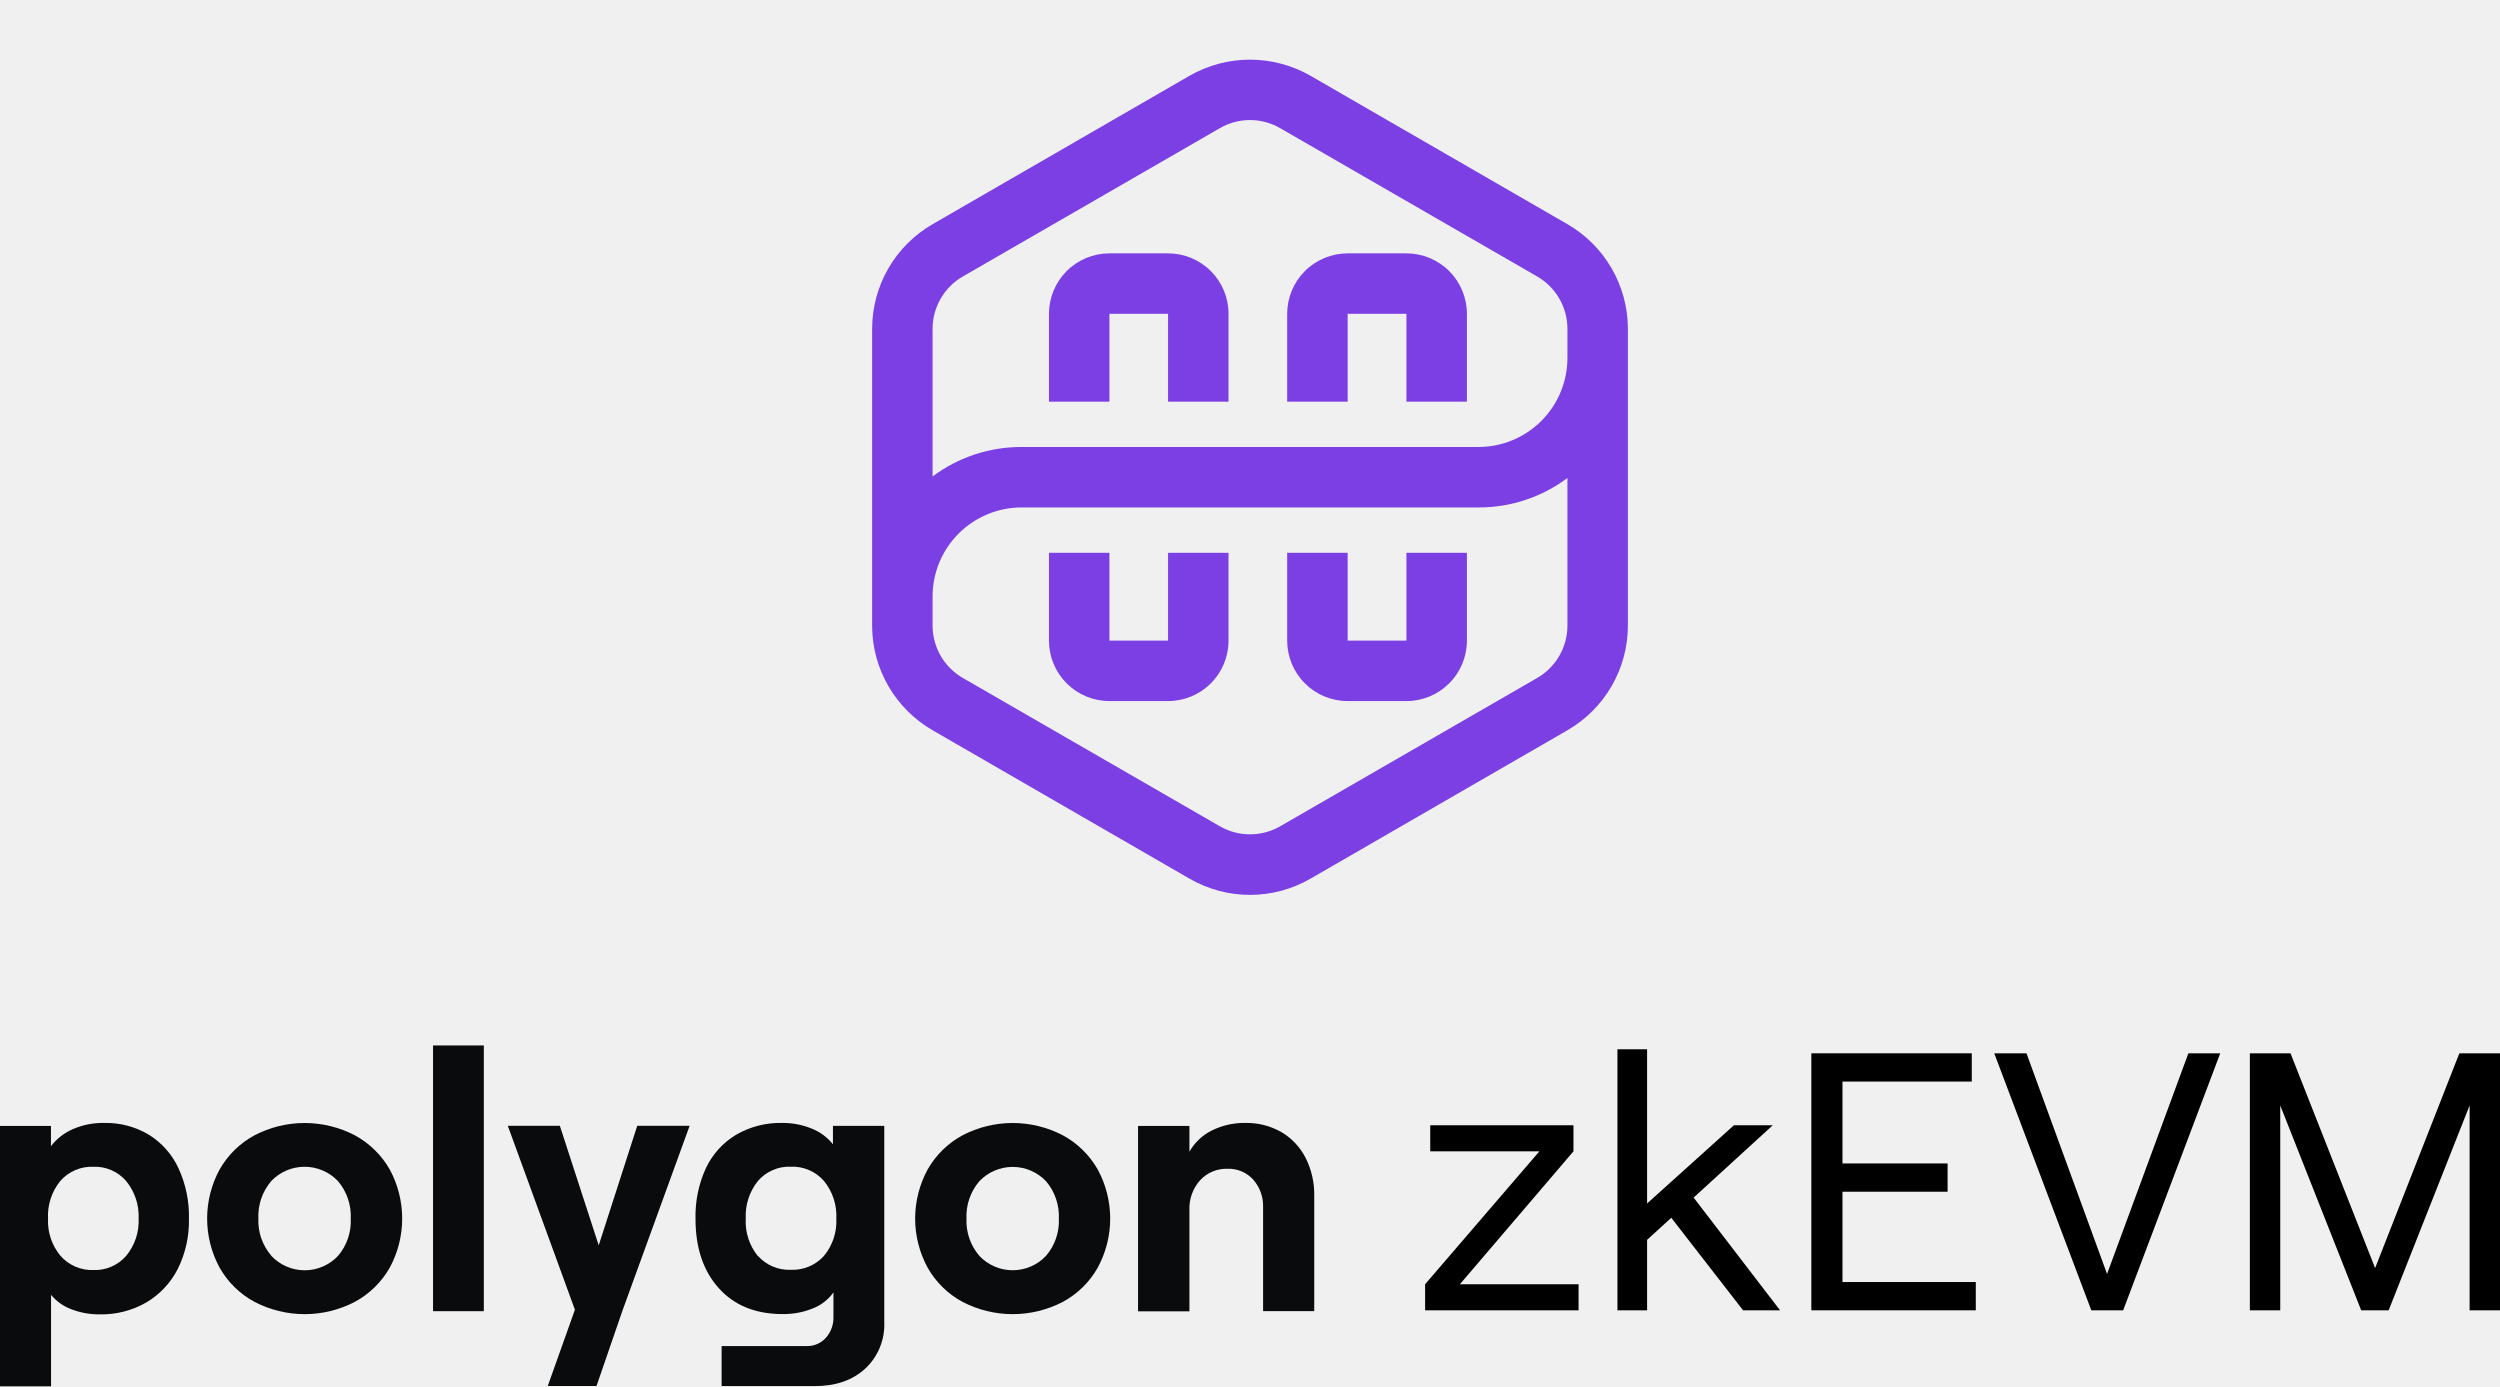
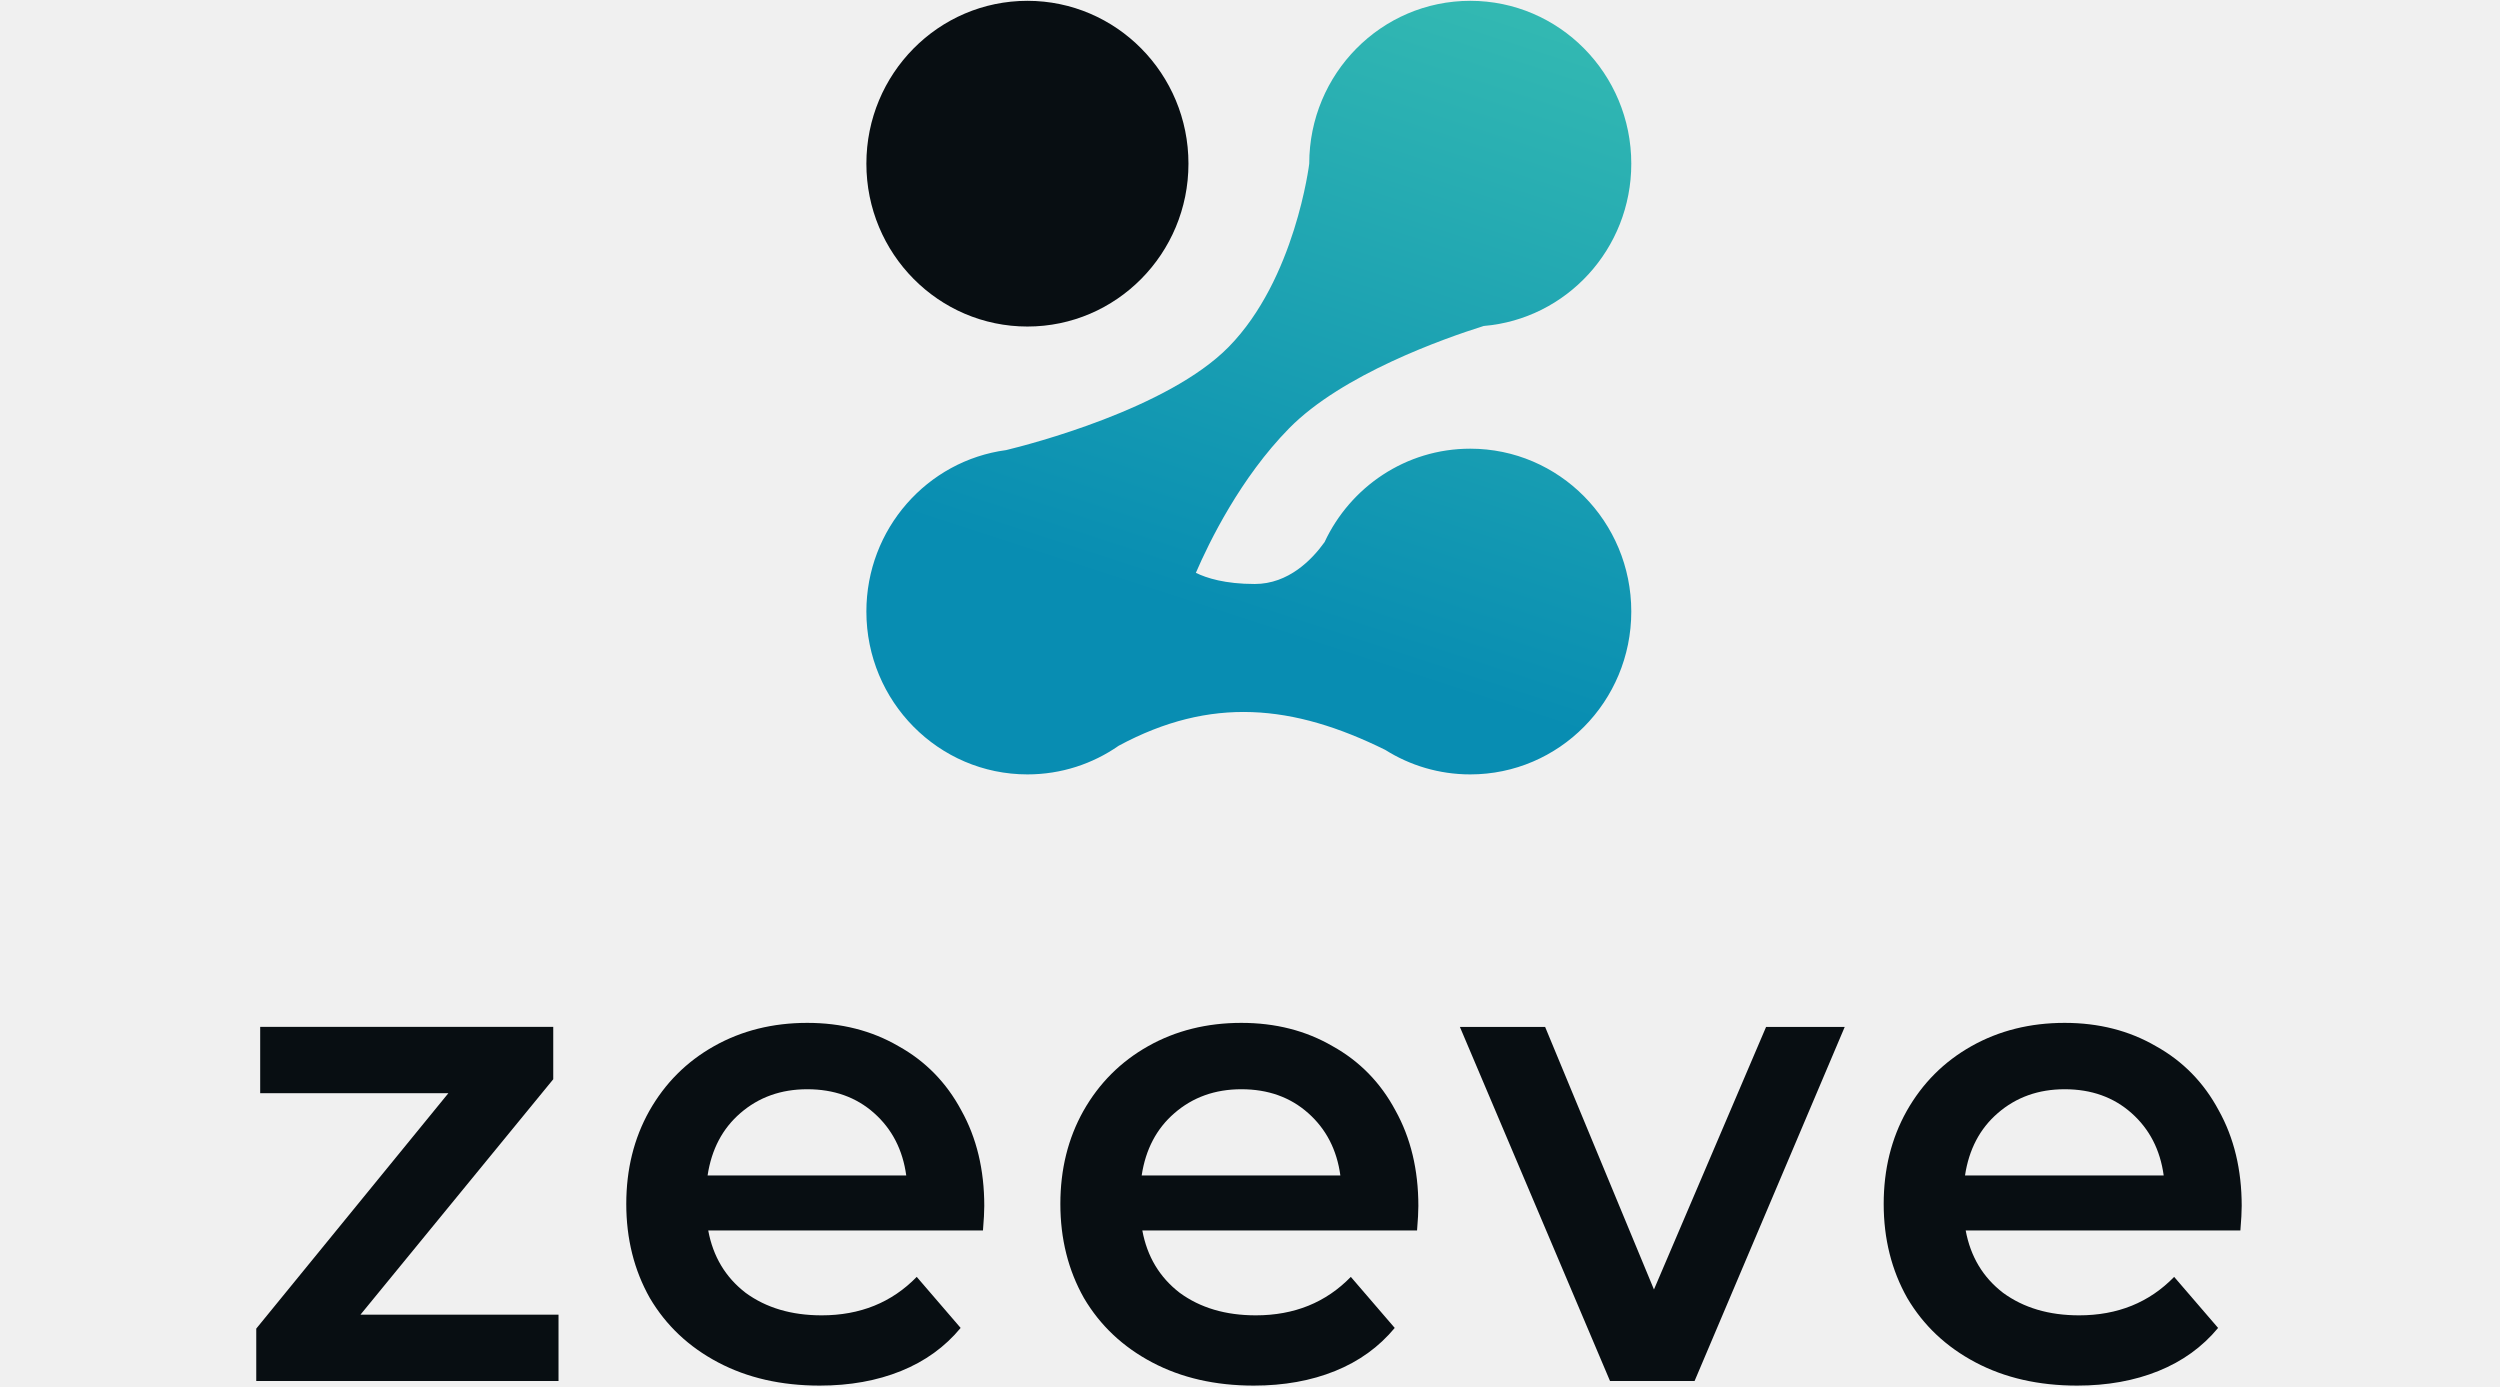
- <svg xmlns="http://www.w3.org/2000/svg" viewBox="0 0 220 122" fill="none">
-   <path d="M137.934 19.729L115.321 6.666C113.701 5.738 111.867 5.25 110 5.25C108.134 5.25 106.299 5.738 104.68 6.666L82.067 19.729C80.449 20.663 79.106 22.006 78.172 23.625C77.238 25.243 76.746 27.078 76.747 28.947V55.124C76.76 56.979 77.258 58.798 78.192 60.401C79.125 62.004 80.461 63.335 82.067 64.262L104.68 77.324C106.298 78.258 108.133 78.75 110 78.75C111.868 78.75 113.703 78.258 115.321 77.324L137.934 64.262C139.552 63.328 140.895 61.984 141.829 60.366C142.763 58.748 143.255 56.913 143.254 55.044V28.867C143.241 27.012 142.743 25.193 141.809 23.59C140.876 21.987 139.54 20.656 137.934 19.729ZM82.067 28.947C82.066 28.011 82.311 27.092 82.778 26.282C83.245 25.471 83.918 24.799 84.728 24.331L107.34 11.282C108.148 10.812 109.066 10.564 110 10.564C110.935 10.564 111.853 10.812 112.661 11.282L135.273 24.331C136.072 24.792 136.737 25.452 137.203 26.247C137.669 27.042 137.921 27.945 137.934 28.867V31.527C137.927 33.598 137.1 35.582 135.634 37.045C134.169 38.508 132.183 39.332 130.112 39.335H89.888C87.069 39.328 84.324 40.239 82.067 41.929V28.947ZM137.934 55.044C137.935 55.98 137.69 56.899 137.223 57.709C136.756 58.519 136.083 59.192 135.273 59.66L112.661 72.709C111.852 73.176 110.934 73.421 110 73.421C109.066 73.421 108.149 73.176 107.34 72.709L84.728 59.66C83.929 59.199 83.264 58.539 82.798 57.744C82.332 56.949 82.08 56.046 82.067 55.124V52.464C82.074 50.393 82.901 48.409 84.367 46.946C85.832 45.483 87.817 44.659 89.888 44.656H130.112C132.932 44.662 135.677 43.752 137.934 42.062V55.044Z" fill="#7B3FE4" />
-   <path d="M97.629 27.616H102.79V35.345H108.111V27.616C108.111 26.205 107.551 24.852 106.553 23.854C105.555 22.857 104.202 22.296 102.79 22.296H97.629C96.218 22.296 94.865 22.857 93.867 23.854C92.869 24.852 92.309 26.205 92.309 27.616V35.345H97.629V27.616Z" fill="#7B3FE4" />
-   <path d="M102.79 56.374H97.629V48.645H92.309V56.374C92.309 57.785 92.869 59.138 93.867 60.136C94.865 61.134 96.218 61.694 97.629 61.694H102.79C104.202 61.694 105.555 61.134 106.553 60.136C107.551 59.138 108.111 57.785 108.111 56.374V48.645H102.79V56.374Z" fill="#7B3FE4" />
-   <path d="M118.593 27.616H123.767V35.345H129.088V27.616C129.088 26.205 128.527 24.852 127.529 23.854C126.531 22.857 125.178 22.296 123.767 22.296H118.593C117.182 22.296 115.828 22.857 114.83 23.854C113.833 24.852 113.272 26.205 113.272 27.616V35.345H118.593V27.616Z" fill="#7B3FE4" />
-   <path d="M123.767 56.374H118.593V48.645H113.272V56.374C113.272 57.785 113.833 59.138 114.83 60.136C115.828 61.134 117.182 61.694 118.593 61.694H123.767C125.178 61.694 126.531 61.134 127.529 60.136C128.527 59.138 129.088 57.785 129.088 56.374V48.645H123.767V56.374Z" fill="#7B3FE4" />
-   <path d="M0 99.081H4.485V100.862C4.994 100.204 5.66 99.687 6.422 99.356C7.288 98.985 8.222 98.802 9.163 98.818C10.55 98.787 11.916 99.147 13.107 99.858C14.241 100.566 15.145 101.589 15.707 102.804C16.349 104.198 16.664 105.721 16.628 107.255C16.66 108.785 16.322 110.3 15.643 111.67C15.019 112.893 14.061 113.913 12.881 114.612C11.636 115.329 10.22 115.693 8.784 115.664C7.925 115.674 7.071 115.521 6.269 115.211C5.578 114.952 4.965 114.516 4.493 113.948V122H0V99.081ZM5.324 110.517C5.687 110.927 6.135 111.252 6.638 111.468C7.141 111.683 7.685 111.784 8.231 111.763C8.772 111.783 9.31 111.681 9.807 111.465C10.303 111.25 10.746 110.926 11.101 110.517C11.863 109.598 12.255 108.428 12.199 107.235C12.253 106.029 11.857 104.846 11.089 103.917C10.733 103.509 10.291 103.185 9.794 102.97C9.297 102.756 8.759 102.654 8.219 102.675C7.673 102.653 7.129 102.753 6.626 102.968C6.123 103.183 5.675 103.507 5.312 103.917C4.552 104.85 4.165 106.032 4.226 107.235C4.171 108.428 4.563 109.598 5.324 110.517Z" fill="#0A0B0D" />
-   <path d="M22.39 114.561C21.106 113.868 20.044 112.826 19.326 111.554C18.605 110.229 18.228 108.744 18.228 107.235C18.228 105.726 18.605 104.24 19.326 102.915C20.046 101.645 21.108 100.604 22.39 99.909C23.755 99.196 25.271 98.824 26.81 98.824C28.349 98.824 29.865 99.196 31.23 99.909C32.512 100.605 33.575 101.646 34.298 102.915C35.016 104.241 35.392 105.726 35.392 107.235C35.392 108.743 35.016 110.228 34.298 111.554C33.577 112.825 32.514 113.867 31.23 114.561C29.865 115.273 28.349 115.645 26.81 115.645C25.271 115.645 23.755 115.273 22.39 114.561ZM23.875 110.514C24.253 110.915 24.708 111.235 25.213 111.453C25.718 111.672 26.262 111.785 26.812 111.785C27.362 111.785 27.906 111.672 28.411 111.453C28.916 111.235 29.371 110.915 29.749 110.514C30.523 109.604 30.923 108.432 30.867 107.237C30.921 106.033 30.519 104.853 29.741 103.935C29.361 103.537 28.906 103.22 28.401 103.004C27.896 102.787 27.353 102.676 26.804 102.676C26.255 102.676 25.711 102.787 25.207 103.004C24.702 103.22 24.246 103.537 23.867 103.935C23.086 104.852 22.682 106.032 22.737 107.237C22.688 108.431 23.095 109.599 23.875 110.502V110.514Z" fill="#0A0B0D" />
-   <path d="M38.107 92H42.576V115.384H38.107V92Z" fill="#0A0B0D" />
-   <path d="M50.592 115.256L44.686 99.07H49.267L52.687 109.591L56.077 99.07H60.687L54.786 115.309L52.493 121.969H48.202L50.592 115.256Z" fill="#0A0B0D" />
-   <path d="M63.255 113.361C61.886 111.845 61.202 109.803 61.205 107.235C61.169 105.7 61.483 104.178 62.125 102.784C62.701 101.567 63.624 100.548 64.777 99.858C66.003 99.147 67.399 98.788 68.814 98.818C69.715 98.807 70.609 98.978 71.442 99.32C72.169 99.611 72.808 100.084 73.299 100.696V99.077H77.816V116.351C77.848 117.115 77.714 117.875 77.424 118.582C77.134 119.288 76.695 119.923 76.137 120.442C75.017 121.468 73.537 121.979 71.696 121.976H63.502V118.452H70.986C71.304 118.461 71.621 118.401 71.914 118.275C72.207 118.149 72.469 117.961 72.681 117.723C73.132 117.212 73.368 116.547 73.344 115.866V113.729C72.891 114.366 72.262 114.855 71.535 115.138C70.695 115.479 69.797 115.65 68.891 115.639C66.498 115.642 64.62 114.883 63.255 113.361ZM66.707 110.529C67.07 110.932 67.517 111.251 68.016 111.46C68.516 111.67 69.056 111.767 69.597 111.743C70.14 111.765 70.681 111.668 71.183 111.459C71.685 111.249 72.134 110.931 72.5 110.529C73.267 109.607 73.659 108.429 73.598 107.231C73.655 106.026 73.264 104.844 72.5 103.913C72.138 103.503 71.69 103.179 71.188 102.964C70.686 102.749 70.143 102.649 69.597 102.67C69.053 102.647 68.511 102.747 68.011 102.962C67.511 103.177 67.065 103.502 66.707 103.913C65.952 104.848 65.567 106.029 65.625 107.231C65.558 108.435 65.944 109.62 66.707 110.553V110.529Z" fill="#0A0B0D" />
-   <path d="M84.695 114.561C83.412 113.868 82.35 112.826 81.631 111.554C80.911 110.229 80.533 108.744 80.533 107.235C80.533 105.726 80.911 104.24 81.631 102.915C82.352 101.645 83.413 100.604 84.695 99.909C86.06 99.196 87.576 98.824 89.115 98.824C90.654 98.824 92.171 99.196 93.536 99.909C94.817 100.604 95.879 101.645 96.6 102.915C97.32 104.24 97.697 105.726 97.697 107.235C97.697 108.744 97.32 110.229 96.6 111.554C95.881 112.826 94.819 113.868 93.536 114.561C92.171 115.273 90.654 115.645 89.115 115.645C87.576 115.645 86.06 115.273 84.695 114.561ZM86.181 110.514C86.558 110.915 87.013 111.234 87.517 111.452C88.022 111.67 88.566 111.782 89.115 111.782C89.665 111.782 90.209 111.67 90.713 111.452C91.218 111.234 91.673 110.915 92.05 110.514C92.827 109.609 93.231 108.442 93.18 107.249C93.235 106.044 92.831 104.864 92.05 103.947C91.671 103.549 91.216 103.232 90.711 103.016C90.207 102.8 89.664 102.688 89.115 102.688C88.567 102.688 88.024 102.8 87.519 103.016C87.015 103.232 86.559 103.549 86.181 103.947C85.399 104.864 84.996 106.044 85.05 107.249C85 108.437 85.401 109.599 86.173 110.502L86.181 110.514Z" fill="#0A0B0D" />
-   <path d="M100.148 99.081H104.669V101.347C105.125 100.544 105.81 99.896 106.635 99.485C107.552 99.031 108.563 98.802 109.586 98.818C110.7 98.795 111.799 99.074 112.767 99.627C113.677 100.164 114.414 100.95 114.894 101.893C115.414 102.925 115.674 104.068 115.653 105.223V115.38H111.152V106.231C111.182 105.34 110.87 104.471 110.28 103.803C109.995 103.49 109.646 103.243 109.256 103.079C108.867 102.915 108.446 102.837 108.024 102.852C107.571 102.837 107.12 102.92 106.702 103.095C106.285 103.271 105.909 103.534 105.602 103.868C104.967 104.583 104.633 105.517 104.669 106.474V115.4H100.148V99.081Z" fill="#0A0B0D" />
-   <path d="M125.41 113.013L135.466 101.317H125.862V99.023H138.464V101.317L128.472 113.013H138.915V115.307H125.41V113.013Z" fill="black" />
-   <path d="M142.335 115.307V92.336H144.945V105.905L152.584 99.024H156.001L149.039 105.388L156.645 115.307H153.39L147.073 107.165L144.945 109.104V115.307H142.335Z" fill="black" />
-   <path d="M159.398 92.691H173.515V95.179H162.137V102.384H171.388V104.872H162.137V112.819H173.869V115.307H159.398V92.691Z" fill="black" />
-   <path d="M175.494 92.691H178.33L185.421 112.109L192.577 92.691H195.38L186.839 115.307H184.035L175.494 92.691Z" fill="black" />
-   <path d="M197.988 92.691H201.565L209.01 111.592L216.423 92.691H220V115.307H217.326V97.279L210.201 115.307H207.784L200.662 97.279V115.307H197.988V92.691Z" fill="black" />
+ <svg xmlns="http://www.w3.org/2000/svg" width="220" height="122" viewBox="0 0 734 512" fill="none">
+   <g clip-path="url(#clip0_904_87993)">
+     <path d="M111.629 485.532V510.021H0V490.67L70.951 403.729H1.453V379.24H109.681V398.581L38.494 485.51H111.629V485.532ZM268.865 445.371C268.865 447.493 268.704 450.508 268.381 454.426H166.921C168.697 464.058 173.303 471.732 180.718 477.446C188.305 482.997 197.667 485.772 208.805 485.772C223.01 485.772 234.708 481.037 243.92 471.568L260.138 490.419C254.327 497.439 246.987 502.74 238.109 506.331C229.23 509.922 219.223 511.718 208.084 511.718C193.88 511.718 181.375 508.867 170.548 503.142C159.733 497.428 151.339 489.516 145.366 479.394C139.555 469.108 136.65 457.517 136.65 444.619C136.65 431.886 139.469 420.458 145.13 410.336C150.941 400.05 158.926 392.05 169.106 386.337C179.275 380.623 190.737 377.76 203.489 377.76C216.08 377.76 227.294 380.612 237.141 386.337C247.148 391.887 254.896 399.811 260.385 410.086C266.046 420.229 268.865 431.984 268.865 445.371ZM203.489 402.27C193.804 402.27 185.571 405.209 178.792 411.086C172.173 416.8 168.138 424.474 166.685 434.106H240.046C238.754 424.637 234.794 416.964 228.187 411.086C221.579 405.199 213.336 402.27 203.489 402.27ZM429.179 445.371C429.179 447.493 429.018 450.508 428.695 454.426H327.235C329.011 464.058 333.617 471.732 341.043 477.446C348.63 482.997 357.992 485.772 369.13 485.772C383.335 485.772 395.034 481.037 404.234 471.568L420.451 490.419C414.64 497.439 407.301 502.74 398.423 506.331C389.544 509.922 379.537 511.718 368.398 511.718C354.193 511.718 341.688 508.867 330.862 503.142C320.047 497.428 311.653 489.516 305.68 479.394C299.869 469.108 296.964 457.517 296.964 444.619C296.964 431.886 299.783 420.458 305.444 410.336C311.255 400.05 319.251 392.05 329.42 386.337C339.59 380.623 351.05 377.76 363.804 377.76C376.394 377.76 387.608 380.612 397.454 386.337C407.463 391.887 415.211 399.811 420.7 410.086C426.349 420.229 429.179 431.984 429.179 445.371ZM363.804 402.27C354.118 402.27 345.885 405.209 339.106 411.086C332.487 416.8 328.452 424.474 326.999 434.106H400.371C399.08 424.637 395.119 416.964 388.5 411.086C381.882 405.199 373.65 402.27 363.804 402.27ZM586.641 379.252L531.187 510.021H499.958L444.515 379.252H475.992L516.186 476.226L557.597 379.252H586.641ZM733.246 445.371C733.246 447.493 733.084 450.508 732.761 454.426H631.313C633.088 464.058 637.683 471.732 645.109 477.446C652.695 482.997 662.058 485.772 673.197 485.772C687.402 485.772 699.11 481.037 708.3 471.568L724.529 490.419C718.717 497.439 711.368 502.74 702.489 506.331C693.611 509.922 683.602 511.718 672.465 511.718C658.259 511.718 645.743 508.867 634.929 503.142C624.113 497.428 615.719 489.516 609.746 479.394C603.935 469.108 601.029 457.517 601.029 444.619C601.029 431.886 603.85 420.458 609.51 410.336C615.321 400.05 623.307 392.05 633.476 386.337C643.645 380.623 655.106 377.76 667.859 377.76C680.45 377.76 691.663 380.612 701.52 386.337C711.529 391.887 719.277 399.811 724.765 410.086C730.416 420.229 733.246 431.984 733.246 445.371ZM667.869 402.27C658.184 402.27 649.952 405.209 643.171 411.086C636.553 416.8 632.517 424.474 631.065 434.106H704.437C703.146 424.637 699.186 416.964 692.567 411.086C685.949 405.199 677.716 402.27 667.869 402.27Z" fill="#080E12" />
+     <path d="M344.271 60.449C344.271 93.666 317.647 120.593 284.803 120.593C251.958 120.593 225.324 93.666 225.324 60.449C225.324 27.232 251.948 0.305 284.803 0.305C317.636 0.305 344.271 27.232 344.271 60.449Z" fill="#080E12" />
+     <path d="M453.315 120.386C483.834 117.833 507.813 91.974 507.813 60.449C507.813 27.232 481.19 0.305 448.345 0.305C415.502 0.305 388.877 27.232 388.877 60.449C388.877 60.449 383.712 103.081 359.132 128.114C336.667 150.994 285.559 164.136 276.935 166.228C247.8 170.12 225.324 195.33 225.324 225.851C225.324 259.068 251.959 285.995 284.803 285.995C297.315 285.995 308.924 282.087 318.503 275.412C352.567 257.068 382.939 260.137 416.955 276.943C426.066 282.681 436.823 285.995 448.345 285.995C481.19 285.995 507.813 259.068 507.813 225.851C507.813 192.633 481.19 165.706 448.345 165.706C424.566 165.706 404.048 179.821 394.533 200.218C389.893 206.699 381.219 215.674 368.753 215.674C357.773 215.674 350.91 213.475 347.008 211.552C351.937 200.12 363.493 176.466 381.442 158.186C401.045 138.221 438.822 124.944 453.315 120.386Z" fill="url(#paint0_linear_904_87993)" />
+   </g>
+   <defs>
+     <linearGradient id="paint0_linear_904_87993" x1="366.967" y1="232.053" x2="442.519" y2="4.57566e-05" gradientUnits="userSpaceOnUse">
+       <stop stop-color="#088DB2" />
+       <stop offset="1" stop-color="#32B8B2" />
+     </linearGradient>
+     <clipPath id="clip0_904_87993">
+       <rect width="733.597" height="512" fill="white" />
+     </clipPath>
+   </defs>
</svg>
